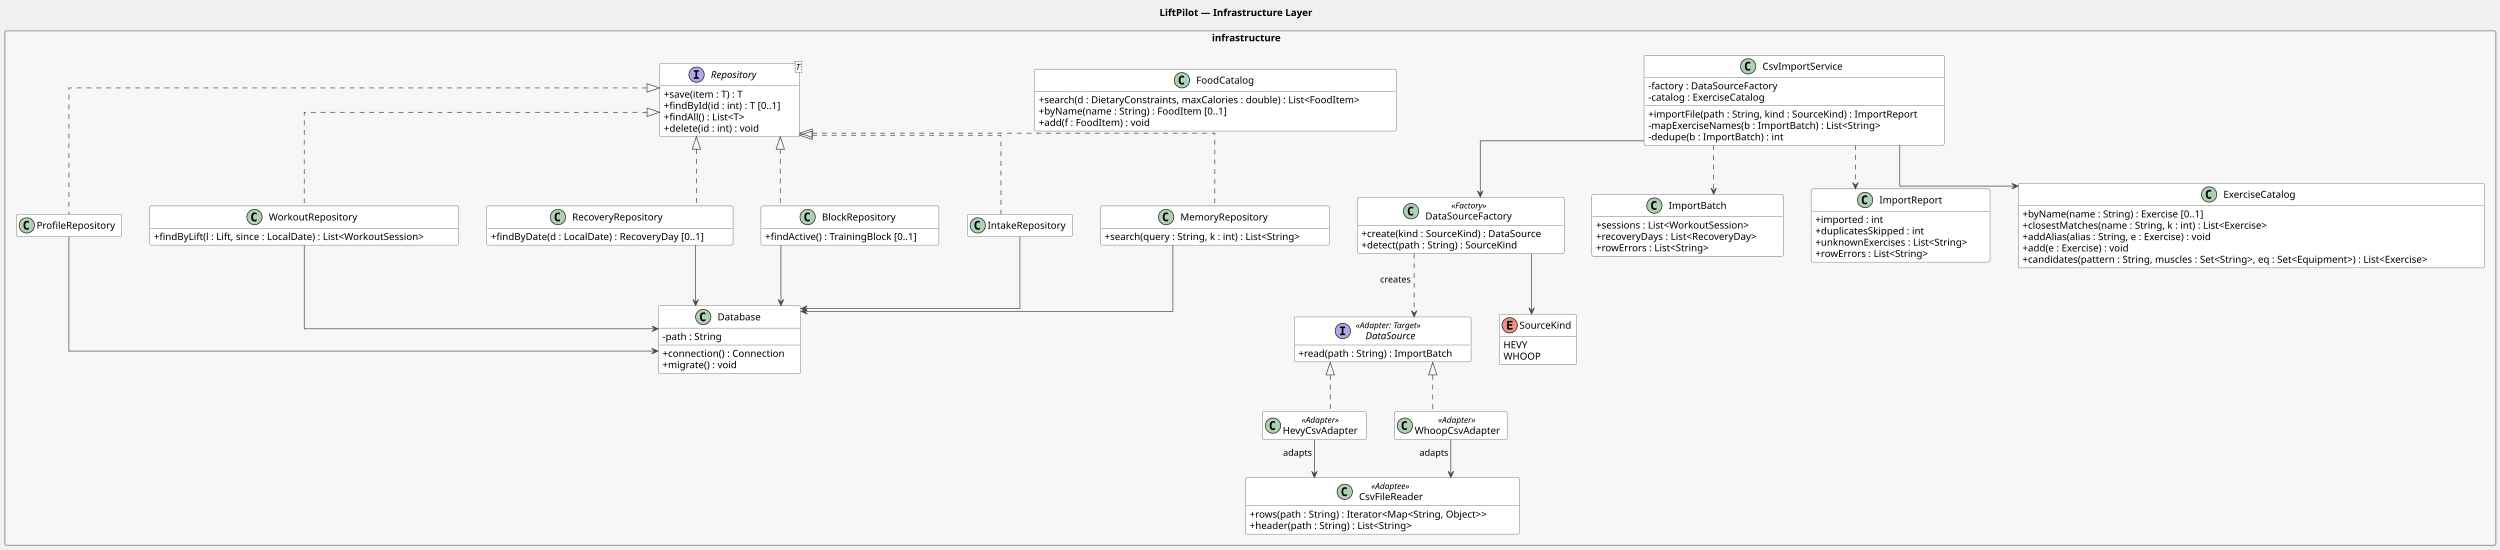
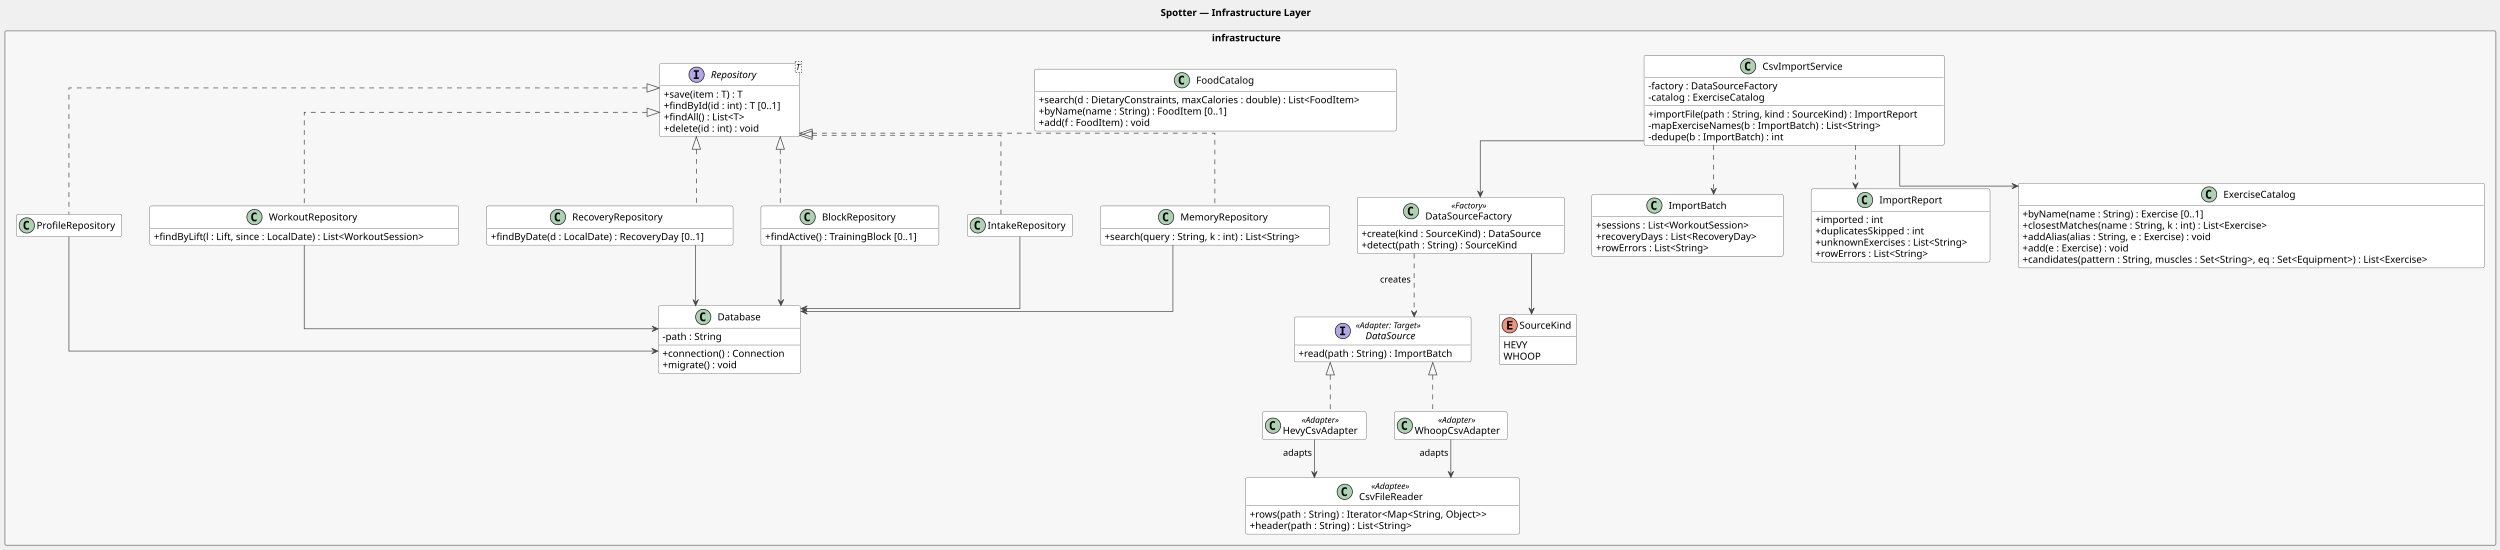
<svg xmlns="http://www.w3.org/2000/svg" contentStyleType="text/css" height="789px" preserveAspectRatio="none" style="width:3591px;height:789px;background:#FFFFFF;" version="1.1" viewBox="0 0 3591 789" width="3591px" zoomAndPan="magnify">
  <defs />
  <g>
-     <text fill="#000000" font-family="sans-serif" font-size="14" font-weight="bold" lengthAdjust="spacing" textLength="246.06" x="1665.47" y="22.995">LiftPilot — Infrastructure Layer</text>
+     <text fill="#000000" font-family="sans-serif" font-size="14" font-weight="bold" lengthAdjust="spacing" textLength="242.894" x="1667.053" y="22.995">Spotter — Infrastructure Layer</text>
    <g id="cluster_infrastructure">
      <rect fill="#F7F7F7" height="739" rx="2.5" ry="2.5" style="stroke:#999999;stroke-width:1.5;" width="3578" x="7" y="44.297" />
      <text fill="#000000" font-family="sans-serif" font-size="14" font-weight="bold" lengthAdjust="spacing" textLength="110.462" x="1740.769" y="59.292">infrastructure</text>
    </g>
    <g id="elem_DataSource">
-       <rect codeLine="487" fill="#FFFFFF" height="64.562" id="DataSource" rx="2.5" ry="2.5" style="stroke:#444444;stroke-width:0.5;" width="254.04" x="1859" y="455.297" />
+       <rect codeLine="515" fill="#FFFFFF" height="64.562" id="DataSource" rx="2.5" ry="2.5" style="stroke:#444444;stroke-width:0.5;" width="254.04" x="1859" y="455.297" />
      <ellipse cx="1928.865" cy="475.43" fill="#B4A7E5" rx="11" ry="11" style="stroke:#181818;stroke-width:1.0;" />
      <path d="M1924.787,471.195 L1924.787,469.039 L1932.177,469.039 L1932.177,471.195 L1929.708,471.195 L1929.708,479.273 L1932.177,479.273 L1932.177,481.43 L1924.787,481.43 L1924.787,479.273 L1927.255,479.273 L1927.255,471.195 L1924.787,471.195 Z " fill="#000000" />
      <text fill="#000000" font-family="sans-serif" font-size="12" font-style="italic" lengthAdjust="spacing" textLength="109.811" x="1947.365" y="471.435">«Adapter: Target»</text>
      <text fill="#000000" font-family="sans-serif" font-size="14" font-style="italic" lengthAdjust="spacing" textLength="81.819" x="1961.36" y="487.261">DataSource</text>
      <line style="stroke:#444444;stroke-width:0.5;" x1="1860" x2="2112.04" y1="495.562" y2="495.562" />
      <text fill="#000000" font-family="sans-serif" font-size="14" lengthAdjust="spacing" textLength="242.04" x="1865" y="512.558">+read(path : String) : ImportBatch</text>
    </g>
    <g id="elem_HevyCsvAdapter">
-       <rect codeLine="490" fill="#FFFFFF" height="40.266" id="HevyCsvAdapter" rx="2.5" ry="2.5" style="stroke:#444444;stroke-width:0.5;" width="148.853" x="1813.5" y="591.297" />
+       <rect codeLine="518" fill="#FFFFFF" height="40.266" id="HevyCsvAdapter" rx="2.5" ry="2.5" style="stroke:#444444;stroke-width:0.5;" width="148.853" x="1813.5" y="591.297" />
      <ellipse cx="1828.5" cy="611.43" fill="#ADD1B2" rx="11" ry="11" style="stroke:#181818;stroke-width:1.0;" />
      <path d="M1831.469,617.07 Q1830.891,617.367 1830.25,617.508 Q1829.609,617.664 1828.906,617.664 Q1826.406,617.664 1825.078,616.023 Q1823.766,614.367 1823.766,611.242 Q1823.766,608.117 1825.078,606.461 Q1826.406,604.805 1828.906,604.805 Q1829.609,604.805 1830.25,604.961 Q1830.906,605.117 1831.469,605.414 L1831.469,608.133 Q1830.844,607.555 1830.25,607.289 Q1829.656,607.008 1829.031,607.008 Q1827.688,607.008 1827,608.086 Q1826.312,609.148 1826.312,611.242 Q1826.312,613.336 1827,614.414 Q1827.688,615.477 1829.031,615.477 Q1829.656,615.477 1830.25,615.211 Q1830.844,614.93 1831.469,614.352 L1831.469,617.07 Z " fill="#000000" />
      <text fill="#000000" font-family="sans-serif" font-size="12" font-style="italic" lengthAdjust="spacing" textLength="62.631" x="1869.611" y="607.436">«Adapter»</text>
      <text fill="#000000" font-family="sans-serif" font-size="14" lengthAdjust="spacing" textLength="116.853" x="1842.5" y="623.261">HevyCsvAdapter</text>
    </g>
    <g id="elem_WhoopCsvAdapter">
-       <rect codeLine="491" fill="#FFFFFF" height="40.266" id="WhoopCsvAdapter" rx="2.5" ry="2.5" style="stroke:#444444;stroke-width:0.5;" width="161.876" x="2003" y="591.297" />
+       <rect codeLine="519" fill="#FFFFFF" height="40.266" id="WhoopCsvAdapter" rx="2.5" ry="2.5" style="stroke:#444444;stroke-width:0.5;" width="161.876" x="2003" y="591.297" />
      <ellipse cx="2018" cy="611.43" fill="#ADD1B2" rx="11" ry="11" style="stroke:#181818;stroke-width:1.0;" />
      <path d="M2020.969,617.07 Q2020.391,617.367 2019.75,617.508 Q2019.109,617.664 2018.406,617.664 Q2015.906,617.664 2014.578,616.023 Q2013.266,614.367 2013.266,611.242 Q2013.266,608.117 2014.578,606.461 Q2015.906,604.805 2018.406,604.805 Q2019.109,604.805 2019.75,604.961 Q2020.406,605.117 2020.969,605.414 L2020.969,608.133 Q2020.344,607.555 2019.75,607.289 Q2019.156,607.008 2018.531,607.008 Q2017.188,607.008 2016.5,608.086 Q2015.812,609.148 2015.812,611.242 Q2015.812,613.336 2016.5,614.414 Q2017.188,615.477 2018.531,615.477 Q2019.156,615.477 2019.75,615.211 Q2020.344,614.93 2020.969,614.352 L2020.969,617.07 Z " fill="#000000" />
      <text fill="#000000" font-family="sans-serif" font-size="12" font-style="italic" lengthAdjust="spacing" textLength="62.631" x="2065.623" y="607.436">«Adapter»</text>
      <text fill="#000000" font-family="sans-serif" font-size="14" lengthAdjust="spacing" textLength="129.876" x="2032" y="623.261">WhoopCsvAdapter</text>
    </g>
    <g id="elem_CsvFileReader">
-       <rect codeLine="492" fill="#FFFFFF" height="80.859" id="CsvFileReader" rx="2.5" ry="2.5" style="stroke:#444444;stroke-width:0.5;" width="393.685" x="1789" y="686.297" />
+       <rect codeLine="520" fill="#FFFFFF" height="80.859" id="CsvFileReader" rx="2.5" ry="2.5" style="stroke:#444444;stroke-width:0.5;" width="393.685" x="1789" y="686.297" />
      <ellipse cx="1931.604" cy="706.43" fill="#ADD1B2" rx="11" ry="11" style="stroke:#181818;stroke-width:1.0;" />
      <path d="M1934.573,712.07 Q1933.995,712.367 1933.354,712.508 Q1932.714,712.664 1932.011,712.664 Q1929.511,712.664 1928.183,711.023 Q1926.87,709.367 1926.87,706.242 Q1926.87,703.117 1928.183,701.461 Q1929.511,699.805 1932.011,699.805 Q1932.714,699.805 1933.354,699.961 Q1934.011,700.117 1934.573,700.414 L1934.573,703.133 Q1933.948,702.555 1933.354,702.289 Q1932.761,702.008 1932.136,702.008 Q1930.792,702.008 1930.104,703.086 Q1929.417,704.148 1929.417,706.242 Q1929.417,708.336 1930.104,709.414 Q1930.792,710.477 1932.136,710.477 Q1932.761,710.477 1933.354,710.211 Q1933.948,709.93 1934.573,709.352 L1934.573,712.07 Z " fill="#000000" />
      <text fill="#000000" font-family="sans-serif" font-size="12" font-style="italic" lengthAdjust="spacing" textLength="65.08" x="1969.552" y="702.436">«Adaptee»</text>
      <text fill="#000000" font-family="sans-serif" font-size="14" lengthAdjust="spacing" textLength="99.976" x="1952.104" y="718.261">CsvFileReader</text>
      <line style="stroke:#444444;stroke-width:0.5;" x1="1790" x2="2181.685" y1="726.562" y2="726.562" />
      <text fill="#000000" font-family="sans-serif" font-size="14" lengthAdjust="spacing" textLength="381.685" x="1795" y="743.558">+rows(path : String) : Iterator&lt;Map&lt;String, Object&gt;&gt;</text>
      <text fill="#000000" font-family="sans-serif" font-size="14" lengthAdjust="spacing" textLength="262.534" x="1795" y="759.855">+header(path : String) : List&lt;String&gt;</text>
    </g>
    <g id="elem_DataSourceFactory">
-       <rect codeLine="496" fill="#FFFFFF" height="80.859" id="DataSourceFactory" rx="2.5" ry="2.5" style="stroke:#444444;stroke-width:0.5;" width="297.435" x="1949.5" y="283.297" />
+       <rect codeLine="524" fill="#FFFFFF" height="80.859" id="DataSourceFactory" rx="2.5" ry="2.5" style="stroke:#444444;stroke-width:0.5;" width="297.435" x="1949.5" y="283.297" />
      <ellipse cx="2026.845" cy="303.43" fill="#ADD1B2" rx="11" ry="11" style="stroke:#181818;stroke-width:1.0;" />
      <path d="M2029.814,309.07 Q2029.236,309.367 2028.595,309.508 Q2027.955,309.664 2027.252,309.664 Q2024.752,309.664 2023.423,308.023 Q2022.111,306.367 2022.111,303.242 Q2022.111,300.117 2023.423,298.461 Q2024.752,296.805 2027.252,296.805 Q2027.955,296.805 2028.595,296.961 Q2029.252,297.117 2029.814,297.414 L2029.814,300.133 Q2029.189,299.555 2028.595,299.289 Q2028.002,299.008 2027.377,299.008 Q2026.033,299.008 2025.345,300.086 Q2024.658,301.148 2024.658,303.242 Q2024.658,305.336 2025.345,306.414 Q2026.033,307.477 2027.377,307.477 Q2028.002,307.477 2028.595,307.211 Q2029.189,306.93 2029.814,306.352 L2029.814,309.07 Z " fill="#000000" />
      <text fill="#000000" font-family="sans-serif" font-size="12" font-style="italic" lengthAdjust="spacing" textLength="59.748" x="2084.593" y="299.435">«Factory»</text>
      <text fill="#000000" font-family="sans-serif" font-size="14" lengthAdjust="spacing" textLength="134.244" x="2047.345" y="315.261">DataSourceFactory</text>
      <line style="stroke:#444444;stroke-width:0.5;" x1="1950.5" x2="2245.935" y1="323.562" y2="323.562" />
      <text fill="#000000" font-family="sans-serif" font-size="14" lengthAdjust="spacing" textLength="285.435" x="1955.5" y="340.558">+create(kind : SourceKind) : DataSource</text>
      <text fill="#000000" font-family="sans-serif" font-size="14" lengthAdjust="spacing" textLength="247.509" x="1955.5" y="356.854">+detect(path : String) : SourceKind</text>
    </g>
    <g id="elem_SourceKind">
-       <rect codeLine="500" fill="#FFFFFF" height="72.594" id="SourceKind" rx="2.5" ry="2.5" style="stroke:#444444;stroke-width:0.5;" width="111.222" x="2153.5" y="451.297" />
+       <rect codeLine="528" fill="#FFFFFF" height="72.594" id="SourceKind" rx="2.5" ry="2.5" style="stroke:#444444;stroke-width:0.5;" width="111.222" x="2153.5" y="451.297" />
      <ellipse cx="2168.5" cy="467.297" fill="#EB937F" rx="11" ry="11" style="stroke:#181818;stroke-width:1.0;" />
      <path d="M2172.609,473.297 L2164.891,473.297 L2164.891,460.906 L2172.609,460.906 L2172.609,463.062 L2167.344,463.062 L2167.344,465.734 L2172.109,465.734 L2172.109,467.891 L2167.344,467.891 L2167.344,471.141 L2172.609,471.141 L2172.609,473.297 Z " fill="#000000" />
      <text fill="#000000" font-family="sans-serif" font-size="14" lengthAdjust="spacing" textLength="79.222" x="2182.5" y="472.144">SourceKind</text>
      <line style="stroke:#444444;stroke-width:0.5;" x1="2154.5" x2="2263.722" y1="483.297" y2="483.297" />
      <text fill="#000000" font-family="sans-serif" font-size="14" lengthAdjust="spacing" textLength="37.502" x="2159.5" y="500.292">HEVY</text>
      <text fill="#000000" font-family="sans-serif" font-size="14" lengthAdjust="spacing" textLength="54.852" x="2159.5" y="516.589">WHOOP</text>
    </g>
    <g id="elem_ImportBatch">
-       <rect codeLine="504" fill="#FFFFFF" height="88.891" id="ImportBatch" rx="2.5" ry="2.5" style="stroke:#444444;stroke-width:0.5;" width="274.978" x="2286.5" y="279.297" />
+       <rect codeLine="532" fill="#FFFFFF" height="88.891" id="ImportBatch" rx="2.5" ry="2.5" style="stroke:#444444;stroke-width:0.5;" width="274.978" x="2286.5" y="279.297" />
      <ellipse cx="2376.386" cy="295.297" fill="#ADD1B2" rx="11" ry="11" style="stroke:#181818;stroke-width:1.0;" />
      <path d="M2379.354,300.938 Q2378.776,301.234 2378.136,301.375 Q2377.495,301.531 2376.792,301.531 Q2374.292,301.531 2372.964,299.891 Q2371.651,298.234 2371.651,295.109 Q2371.651,291.984 2372.964,290.328 Q2374.292,288.672 2376.792,288.672 Q2377.495,288.672 2378.136,288.828 Q2378.792,288.984 2379.354,289.281 L2379.354,292 Q2378.729,291.422 2378.136,291.156 Q2377.542,290.875 2376.917,290.875 Q2375.573,290.875 2374.886,291.953 Q2374.198,293.016 2374.198,295.109 Q2374.198,297.203 2374.886,298.281 Q2375.573,299.344 2376.917,299.344 Q2377.542,299.344 2378.136,299.078 Q2378.729,298.797 2379.354,298.219 L2379.354,300.938 Z " fill="#000000" />
      <text fill="#000000" font-family="sans-serif" font-size="14" lengthAdjust="spacing" textLength="86.707" x="2396.886" y="300.144">ImportBatch</text>
      <line style="stroke:#444444;stroke-width:0.5;" x1="2287.5" x2="2560.479" y1="311.297" y2="311.297" />
      <text fill="#000000" font-family="sans-serif" font-size="14" lengthAdjust="spacing" textLength="245.014" x="2292.5" y="328.292">+sessions : List&lt;WorkoutSession&gt;</text>
      <text fill="#000000" font-family="sans-serif" font-size="14" lengthAdjust="spacing" textLength="262.978" x="2292.5" y="344.589">+recoveryDays : List&lt;RecoveryDay&gt;</text>
      <text fill="#000000" font-family="sans-serif" font-size="14" lengthAdjust="spacing" textLength="182.807" x="2292.5" y="360.886">+rowErrors : List&lt;String&gt;</text>
    </g>
    <g id="elem_ImportReport">
-       <rect codeLine="509" fill="#FFFFFF" height="105.188" id="ImportReport" rx="2.5" ry="2.5" style="stroke:#444444;stroke-width:0.5;" width="256.966" x="2601.5" y="271.297" />
+       <rect codeLine="537" fill="#FFFFFF" height="105.188" id="ImportReport" rx="2.5" ry="2.5" style="stroke:#444444;stroke-width:0.5;" width="256.966" x="2601.5" y="271.297" />
      <ellipse cx="2678.982" cy="287.297" fill="#ADD1B2" rx="11" ry="11" style="stroke:#181818;stroke-width:1.0;" />
      <path d="M2681.951,292.938 Q2681.373,293.234 2680.732,293.375 Q2680.091,293.531 2679.388,293.531 Q2676.888,293.531 2675.56,291.891 Q2674.248,290.234 2674.248,287.109 Q2674.248,283.984 2675.56,282.328 Q2676.888,280.672 2679.388,280.672 Q2680.091,280.672 2680.732,280.828 Q2681.388,280.984 2681.951,281.281 L2681.951,284 Q2681.326,283.422 2680.732,283.156 Q2680.138,282.875 2679.513,282.875 Q2678.169,282.875 2677.482,283.953 Q2676.794,285.016 2676.794,287.109 Q2676.794,289.203 2677.482,290.281 Q2678.169,291.344 2679.513,291.344 Q2680.138,291.344 2680.732,291.078 Q2681.326,290.797 2681.951,290.219 L2681.951,292.938 Z " fill="#000000" />
      <text fill="#000000" font-family="sans-serif" font-size="14" lengthAdjust="spacing" textLength="93.502" x="2699.482" y="292.144">ImportReport</text>
      <line style="stroke:#444444;stroke-width:0.5;" x1="2602.5" x2="2857.466" y1="303.297" y2="303.297" />
      <text fill="#000000" font-family="sans-serif" font-size="14" lengthAdjust="spacing" textLength="107.324" x="2607.5" y="320.292">+imported : int</text>
      <text fill="#000000" font-family="sans-serif" font-size="14" lengthAdjust="spacing" textLength="171.856" x="2607.5" y="336.589">+duplicatesSkipped : int</text>
      <text fill="#000000" font-family="sans-serif" font-size="14" lengthAdjust="spacing" textLength="244.966" x="2607.5" y="352.886">+unknownExercises : List&lt;String&gt;</text>
      <text fill="#000000" font-family="sans-serif" font-size="14" lengthAdjust="spacing" textLength="182.807" x="2607.5" y="369.183">+rowErrors : List&lt;String&gt;</text>
    </g>
    <g id="elem_CsvImportService">
-       <rect codeLine="515" fill="#FFFFFF" height="129.484" id="CsvImportService" rx="2.5" ry="2.5" style="stroke:#444444;stroke-width:0.5;" width="431.166" x="2361.5" y="79.297" />
+       <rect codeLine="543" fill="#FFFFFF" height="129.484" id="CsvImportService" rx="2.5" ry="2.5" style="stroke:#444444;stroke-width:0.5;" width="431.166" x="2361.5" y="79.297" />
      <ellipse cx="2511.053" cy="95.297" fill="#ADD1B2" rx="11" ry="11" style="stroke:#181818;stroke-width:1.0;" />
      <path d="M2514.022,100.938 Q2513.444,101.234 2512.803,101.375 Q2512.163,101.531 2511.459,101.531 Q2508.959,101.531 2507.631,99.891 Q2506.319,98.234 2506.319,95.109 Q2506.319,91.984 2507.631,90.328 Q2508.959,88.672 2511.459,88.672 Q2512.163,88.672 2512.803,88.828 Q2513.459,88.984 2514.022,89.281 L2514.022,92 Q2513.397,91.422 2512.803,91.156 Q2512.209,90.875 2511.584,90.875 Q2510.241,90.875 2509.553,91.953 Q2508.866,93.016 2508.866,95.109 Q2508.866,97.203 2509.553,98.281 Q2510.241,99.344 2511.584,99.344 Q2512.209,99.344 2512.803,99.078 Q2513.397,98.797 2514.022,98.219 L2514.022,100.938 Z " fill="#000000" />
      <text fill="#000000" font-family="sans-serif" font-size="14" lengthAdjust="spacing" textLength="123.56" x="2531.553" y="100.144">CsvImportService</text>
      <line style="stroke:#444444;stroke-width:0.5;" x1="2362.5" x2="2791.666" y1="111.297" y2="111.297" />
      <text fill="#000000" font-family="sans-serif" font-size="14" lengthAdjust="spacing" textLength="202.214" x="2367.5" y="128.292">-factory : DataSourceFactory</text>
      <text fill="#000000" font-family="sans-serif" font-size="14" lengthAdjust="spacing" textLength="183.114" x="2367.5" y="144.589">-catalog : ExerciseCatalog</text>
      <line style="stroke:#444444;stroke-width:0.5;" x1="2362.5" x2="2791.666" y1="151.891" y2="151.891" />
      <text fill="#000000" font-family="sans-serif" font-size="14" lengthAdjust="spacing" textLength="419.166" x="2367.5" y="168.886">+importFile(path : String, kind : SourceKind) : ImportReport</text>
      <text fill="#000000" font-family="sans-serif" font-size="14" lengthAdjust="spacing" textLength="367.213" x="2367.5" y="185.183">-mapExerciseNames(b : ImportBatch) : List&lt;String&gt;</text>
      <text fill="#000000" font-family="sans-serif" font-size="14" lengthAdjust="spacing" textLength="209.815" x="2367.5" y="201.48">-dedupe(b : ImportBatch) : int</text>
    </g>
    <g id="elem_ExerciseCatalog">
-       <rect codeLine="522" fill="#FFFFFF" height="121.484" id="ExerciseCatalog" rx="2.5" ry="2.5" style="stroke:#444444;stroke-width:0.5;" width="669.583" x="2899" y="263.297" />
+       <rect codeLine="550" fill="#FFFFFF" height="121.484" id="ExerciseCatalog" rx="2.5" ry="2.5" style="stroke:#444444;stroke-width:0.5;" width="669.583" x="2899" y="263.297" />
      <ellipse cx="3173.162" cy="279.297" fill="#ADD1B2" rx="11" ry="11" style="stroke:#181818;stroke-width:1.0;" />
      <path d="M3176.131,284.938 Q3175.553,285.234 3174.912,285.375 Q3174.271,285.531 3173.568,285.531 Q3171.068,285.531 3169.74,283.891 Q3168.428,282.234 3168.428,279.109 Q3168.428,275.984 3169.74,274.328 Q3171.068,272.672 3173.568,272.672 Q3174.271,272.672 3174.912,272.828 Q3175.568,272.984 3176.131,273.281 L3176.131,276 Q3175.506,275.422 3174.912,275.156 Q3174.318,274.875 3173.693,274.875 Q3172.35,274.875 3171.662,275.953 Q3170.975,277.016 3170.975,279.109 Q3170.975,281.203 3171.662,282.281 Q3172.35,283.344 3173.693,283.344 Q3174.318,283.344 3174.912,283.078 Q3175.506,282.797 3176.131,282.219 L3176.131,284.938 Z " fill="#000000" />
      <text fill="#000000" font-family="sans-serif" font-size="14" lengthAdjust="spacing" textLength="112.759" x="3193.662" y="284.144">ExerciseCatalog</text>
      <line style="stroke:#444444;stroke-width:0.5;" x1="2900" x2="3567.583" y1="295.297" y2="295.297" />
      <text fill="#000000" font-family="sans-serif" font-size="14" lengthAdjust="spacing" textLength="290.931" x="2905" y="312.292">+byName(name : String) : Exercise [0..1]</text>
      <text fill="#000000" font-family="sans-serif" font-size="14" lengthAdjust="spacing" textLength="394.646" x="2905" y="328.589">+closestMatches(name : String, k : int) : List&lt;Exercise&gt;</text>
      <text fill="#000000" font-family="sans-serif" font-size="14" lengthAdjust="spacing" textLength="303.235" x="2905" y="344.886">+addAlias(alias : String, e : Exercise) : void</text>
      <text fill="#000000" font-family="sans-serif" font-size="14" lengthAdjust="spacing" textLength="173.476" x="2905" y="361.183">+add(e : Exercise) : void</text>
      <text fill="#000000" font-family="sans-serif" font-size="14" lengthAdjust="spacing" textLength="657.583" x="2905" y="377.479">+candidates(pattern : String, muscles : Set&lt;String&gt;, eq : Set&lt;Equipment&gt;) : List&lt;Exercise&gt;</text>
    </g>
    <g id="elem_FoodCatalog">
-       <rect codeLine="529" fill="#FFFFFF" height="88.891" id="FoodCatalog" rx="2.5" ry="2.5" style="stroke:#444444;stroke-width:0.5;" width="519.828" x="1486" y="99.297" />
+       <rect codeLine="557" fill="#FFFFFF" height="88.891" id="FoodCatalog" rx="2.5" ry="2.5" style="stroke:#444444;stroke-width:0.5;" width="519.828" x="1486" y="99.297" />
      <ellipse cx="1697.747" cy="115.297" fill="#ADD1B2" rx="11" ry="11" style="stroke:#181818;stroke-width:1.0;" />
      <path d="M1700.715,120.938 Q1700.137,121.234 1699.497,121.375 Q1698.856,121.531 1698.153,121.531 Q1695.653,121.531 1694.325,119.891 Q1693.012,118.234 1693.012,115.109 Q1693.012,111.984 1694.325,110.328 Q1695.653,108.672 1698.153,108.672 Q1698.856,108.672 1699.497,108.828 Q1700.153,108.984 1700.715,109.281 L1700.715,112 Q1700.09,111.422 1699.497,111.156 Q1698.903,110.875 1698.278,110.875 Q1696.934,110.875 1696.247,111.953 Q1695.559,113.016 1695.559,115.109 Q1695.559,117.203 1696.247,118.281 Q1696.934,119.344 1698.278,119.344 Q1698.903,119.344 1699.497,119.078 Q1700.09,118.797 1700.715,118.219 L1700.715,120.938 Z " fill="#000000" />
      <text fill="#000000" font-family="sans-serif" font-size="14" lengthAdjust="spacing" textLength="87.835" x="1718.247" y="120.144">FoodCatalog</text>
      <line style="stroke:#444444;stroke-width:0.5;" x1="1487" x2="2004.828" y1="131.297" y2="131.297" />
      <text fill="#000000" font-family="sans-serif" font-size="14" lengthAdjust="spacing" textLength="507.828" x="1492" y="148.292">+search(d : DietaryConstraints, maxCalories : double) : List&lt;FoodItem&gt;</text>
      <text fill="#000000" font-family="sans-serif" font-size="14" lengthAdjust="spacing" textLength="297.876" x="1492" y="164.589">+byName(name : String) : FoodItem [0..1]</text>
      <text fill="#000000" font-family="sans-serif" font-size="14" lengthAdjust="spacing" textLength="176.736" x="1492" y="180.886">+add(f : FoodItem) : void</text>
    </g>
    <g id="elem_Repository">
-       <rect codeLine="534" fill="#FFFFFF" height="105.188" id="Repository" rx="2.5" ry="2.5" style="stroke:#444444;stroke-width:0.5;" width="201.041" x="947.5" y="91.297" />
+       <rect codeLine="562" fill="#FFFFFF" height="105.188" id="Repository" rx="2.5" ry="2.5" style="stroke:#444444;stroke-width:0.5;" width="201.041" x="947.5" y="91.297" />
      <ellipse cx="1000.569" cy="107.297" fill="#B4A7E5" rx="11" ry="11" style="stroke:#181818;stroke-width:1.0;" />
      <path d="M996.491,103.062 L996.491,100.906 L1003.882,100.906 L1003.882,103.062 L1001.413,103.062 L1001.413,111.141 L1003.882,111.141 L1003.882,113.297 L996.491,113.297 L996.491,111.141 L998.96,111.141 L998.96,103.062 L996.491,103.062 Z " fill="#000000" />
      <text fill="#000000" font-family="sans-serif" font-size="14" font-style="italic" lengthAdjust="spacing" textLength="75.072" x="1021.069" y="112.144">Repository</text>
      <rect fill="#FFFFFF" height="15.969" style="stroke:#444444;stroke-width:1.0;stroke-dasharray:2.0,2.0;" width="9.33" x="1142.211" y="88.297" />
      <text fill="#000000" font-family="sans-serif" font-size="12" font-style="italic" lengthAdjust="spacing" textLength="7.33" x="1143.211" y="100.436">T</text>
      <line style="stroke:#444444;stroke-width:0.5;" x1="948.5" x2="1147.541" y1="123.297" y2="123.297" />
      <text fill="#000000" font-family="sans-serif" font-size="14" lengthAdjust="spacing" textLength="131.394" x="953.5" y="140.292">+save(item : T) : T</text>
      <text fill="#000000" font-family="sans-serif" font-size="14" lengthAdjust="spacing" textLength="189.041" x="953.5" y="156.589">+findById(id : int) : T [0..1]</text>
      <text fill="#000000" font-family="sans-serif" font-size="14" lengthAdjust="spacing" textLength="136.691" x="953.5" y="172.886">+findAll() : List&lt;T&gt;</text>
      <text fill="#000000" font-family="sans-serif" font-size="14" lengthAdjust="spacing" textLength="154.649" x="953.5" y="189.183">+delete(id : int) : void</text>
    </g>
    <g id="elem_Database">
-       <rect codeLine="540" fill="#FFFFFF" height="96.891" id="Database" rx="2.5" ry="2.5" style="stroke:#444444;stroke-width:0.5;" width="204.623" x="945.5" y="439.297" />
+       <rect codeLine="568" fill="#FFFFFF" height="96.891" id="Database" rx="2.5" ry="2.5" style="stroke:#444444;stroke-width:0.5;" width="204.623" x="945.5" y="439.297" />
      <ellipse cx="1010.161" cy="455.297" fill="#ADD1B2" rx="11" ry="11" style="stroke:#181818;stroke-width:1.0;" />
      <path d="M1013.13,460.938 Q1012.552,461.234 1011.911,461.375 Q1011.27,461.531 1010.567,461.531 Q1008.067,461.531 1006.739,459.891 Q1005.427,458.234 1005.427,455.109 Q1005.427,451.984 1006.739,450.328 Q1008.067,448.672 1010.567,448.672 Q1011.27,448.672 1011.911,448.828 Q1012.567,448.984 1013.13,449.281 L1013.13,452 Q1012.505,451.422 1011.911,451.156 Q1011.317,450.875 1010.692,450.875 Q1009.349,450.875 1008.661,451.953 Q1007.974,453.016 1007.974,455.109 Q1007.974,457.203 1008.661,458.281 Q1009.349,459.344 1010.692,459.344 Q1011.317,459.344 1011.911,459.078 Q1012.505,458.797 1013.13,458.219 L1013.13,460.938 Z " fill="#000000" />
      <text fill="#000000" font-family="sans-serif" font-size="14" lengthAdjust="spacing" textLength="66.801" x="1030.661" y="460.144">Database</text>
      <line style="stroke:#444444;stroke-width:0.5;" x1="946.5" x2="1149.123" y1="471.297" y2="471.297" />
      <text fill="#000000" font-family="sans-serif" font-size="14" lengthAdjust="spacing" textLength="92.278" x="951.5" y="488.292">-path : String</text>
      <line style="stroke:#444444;stroke-width:0.5;" x1="946.5" x2="1149.123" y1="495.594" y2="495.594" />
      <text fill="#000000" font-family="sans-serif" font-size="14" lengthAdjust="spacing" textLength="192.623" x="951.5" y="512.589">+connection() : Connection</text>
      <text fill="#000000" font-family="sans-serif" font-size="14" lengthAdjust="spacing" textLength="120.75" x="951.5" y="528.886">+migrate() : void</text>
    </g>
    <g id="elem_ProfileRepository">
-       <rect codeLine="545" fill="#FFFFFF" height="32" id="ProfileRepository" rx="2.5" ry="2.5" style="stroke:#444444;stroke-width:0.5;" width="151.157" x="23.5" y="307.797" />
+       <rect codeLine="573" fill="#FFFFFF" height="32" id="ProfileRepository" rx="2.5" ry="2.5" style="stroke:#444444;stroke-width:0.5;" width="151.157" x="23.5" y="307.797" />
      <ellipse cx="38.5" cy="323.797" fill="#ADD1B2" rx="11" ry="11" style="stroke:#181818;stroke-width:1.0;" />
      <path d="M41.469,329.438 Q40.891,329.734 40.25,329.875 Q39.609,330.031 38.906,330.031 Q36.406,330.031 35.078,328.391 Q33.766,326.734 33.766,323.609 Q33.766,320.484 35.078,318.828 Q36.406,317.172 38.906,317.172 Q39.609,317.172 40.25,317.328 Q40.906,317.484 41.469,317.781 L41.469,320.5 Q40.844,319.922 40.25,319.656 Q39.656,319.375 39.031,319.375 Q37.688,319.375 37,320.453 Q36.312,321.516 36.312,323.609 Q36.312,325.703 37,326.781 Q37.688,327.844 39.031,327.844 Q39.656,327.844 40.25,327.578 Q40.844,327.297 41.469,326.719 L41.469,329.438 Z " fill="#000000" />
      <text fill="#000000" font-family="sans-serif" font-size="14" lengthAdjust="spacing" textLength="119.157" x="52.5" y="328.644">ProfileRepository</text>
    </g>
    <g id="elem_WorkoutRepository">
-       <rect codeLine="546" fill="#FFFFFF" height="56.297" id="WorkoutRepository" rx="2.5" ry="2.5" style="stroke:#444444;stroke-width:0.5;" width="443.888" x="215" y="295.797" />
+       <rect codeLine="574" fill="#FFFFFF" height="56.297" id="WorkoutRepository" rx="2.5" ry="2.5" style="stroke:#444444;stroke-width:0.5;" width="443.888" x="215" y="295.797" />
      <ellipse cx="365.558" cy="311.797" fill="#ADD1B2" rx="11" ry="11" style="stroke:#181818;stroke-width:1.0;" />
      <path d="M368.527,317.438 Q367.949,317.734 367.308,317.875 Q366.668,318.031 365.964,318.031 Q363.464,318.031 362.136,316.391 Q360.824,314.734 360.824,311.609 Q360.824,308.484 362.136,306.828 Q363.464,305.172 365.964,305.172 Q366.668,305.172 367.308,305.328 Q367.964,305.484 368.527,305.781 L368.527,308.5 Q367.902,307.922 367.308,307.656 Q366.714,307.375 366.089,307.375 Q364.746,307.375 364.058,308.453 Q363.371,309.516 363.371,311.609 Q363.371,313.703 364.058,314.781 Q364.746,315.844 366.089,315.844 Q366.714,315.844 367.308,315.578 Q367.902,315.297 368.527,314.719 L368.527,317.438 Z " fill="#000000" />
      <text fill="#000000" font-family="sans-serif" font-size="14" lengthAdjust="spacing" textLength="134.272" x="386.058" y="316.644">WorkoutRepository</text>
      <line style="stroke:#444444;stroke-width:0.5;" x1="216" x2="657.888" y1="327.797" y2="327.797" />
      <text fill="#000000" font-family="sans-serif" font-size="14" lengthAdjust="spacing" textLength="431.888" x="221" y="344.792">+findByLift(l : Lift, since : LocalDate) : List&lt;WorkoutSession&gt;</text>
    </g>
    <g id="elem_RecoveryRepository">
-       <rect codeLine="549" fill="#FFFFFF" height="56.297" id="RecoveryRepository" rx="2.5" ry="2.5" style="stroke:#444444;stroke-width:0.5;" width="353.975" x="699" y="295.797" />
+       <rect codeLine="577" fill="#FFFFFF" height="56.297" id="RecoveryRepository" rx="2.5" ry="2.5" style="stroke:#444444;stroke-width:0.5;" width="353.975" x="699" y="295.797" />
      <ellipse cx="801.43" cy="311.797" fill="#ADD1B2" rx="11" ry="11" style="stroke:#181818;stroke-width:1.0;" />
      <path d="M804.398,317.438 Q803.82,317.734 803.18,317.875 Q802.539,318.031 801.836,318.031 Q799.336,318.031 798.008,316.391 Q796.695,314.734 796.695,311.609 Q796.695,308.484 798.008,306.828 Q799.336,305.172 801.836,305.172 Q802.539,305.172 803.18,305.328 Q803.836,305.484 804.398,305.781 L804.398,308.5 Q803.773,307.922 803.18,307.656 Q802.586,307.375 801.961,307.375 Q800.617,307.375 799.93,308.453 Q799.242,309.516 799.242,311.609 Q799.242,313.703 799.93,314.781 Q800.617,315.844 801.961,315.844 Q802.586,315.844 803.18,315.578 Q803.773,315.297 804.398,314.719 L804.398,317.438 Z " fill="#000000" />
      <text fill="#000000" font-family="sans-serif" font-size="14" lengthAdjust="spacing" textLength="140.615" x="821.93" y="316.644">RecoveryRepository</text>
      <line style="stroke:#444444;stroke-width:0.5;" x1="700" x2="1051.975" y1="327.797" y2="327.797" />
      <text fill="#000000" font-family="sans-serif" font-size="14" lengthAdjust="spacing" textLength="341.975" x="705" y="344.792">+findByDate(d : LocalDate) : RecoveryDay [0..1]</text>
    </g>
    <g id="elem_BlockRepository">
-       <rect codeLine="552" fill="#FFFFFF" height="56.297" id="BlockRepository" rx="2.5" ry="2.5" style="stroke:#444444;stroke-width:0.5;" width="255.653" x="1093" y="295.797" />
+       <rect codeLine="580" fill="#FFFFFF" height="56.297" id="BlockRepository" rx="2.5" ry="2.5" style="stroke:#444444;stroke-width:0.5;" width="255.653" x="1093" y="295.797" />
      <ellipse cx="1160.108" cy="311.797" fill="#ADD1B2" rx="11" ry="11" style="stroke:#181818;stroke-width:1.0;" />
      <path d="M1163.077,317.438 Q1162.499,317.734 1161.858,317.875 Q1161.218,318.031 1160.515,318.031 Q1158.015,318.031 1156.687,316.391 Q1155.374,314.734 1155.374,311.609 Q1155.374,308.484 1156.687,306.828 Q1158.015,305.172 1160.515,305.172 Q1161.218,305.172 1161.858,305.328 Q1162.515,305.484 1163.077,305.781 L1163.077,308.5 Q1162.452,307.922 1161.858,307.656 Q1161.265,307.375 1160.64,307.375 Q1159.296,307.375 1158.608,308.453 Q1157.921,309.516 1157.921,311.609 Q1157.921,313.703 1158.608,314.781 Q1159.296,315.844 1160.64,315.844 Q1161.265,315.844 1161.858,315.578 Q1162.452,315.297 1163.077,314.719 L1163.077,317.438 Z " fill="#000000" />
      <text fill="#000000" font-family="sans-serif" font-size="14" lengthAdjust="spacing" textLength="112.936" x="1180.608" y="316.644">BlockRepository</text>
      <line style="stroke:#444444;stroke-width:0.5;" x1="1094" x2="1347.653" y1="327.797" y2="327.797" />
      <text fill="#000000" font-family="sans-serif" font-size="14" lengthAdjust="spacing" textLength="243.653" x="1099" y="344.792">+findActive() : TrainingBlock [0..1]</text>
    </g>
    <g id="elem_IntakeRepository">
-       <rect codeLine="555" fill="#FFFFFF" height="32" id="IntakeRepository" rx="2.5" ry="2.5" style="stroke:#444444;stroke-width:0.5;" width="150.863" x="1389.5" y="307.797" />
+       <rect codeLine="583" fill="#FFFFFF" height="32" id="IntakeRepository" rx="2.5" ry="2.5" style="stroke:#444444;stroke-width:0.5;" width="150.863" x="1389.5" y="307.797" />
      <ellipse cx="1404.5" cy="323.797" fill="#ADD1B2" rx="11" ry="11" style="stroke:#181818;stroke-width:1.0;" />
      <path d="M1407.469,329.438 Q1406.891,329.734 1406.25,329.875 Q1405.609,330.031 1404.906,330.031 Q1402.406,330.031 1401.078,328.391 Q1399.766,326.734 1399.766,323.609 Q1399.766,320.484 1401.078,318.828 Q1402.406,317.172 1404.906,317.172 Q1405.609,317.172 1406.25,317.328 Q1406.906,317.484 1407.469,317.781 L1407.469,320.5 Q1406.844,319.922 1406.25,319.656 Q1405.656,319.375 1405.031,319.375 Q1403.688,319.375 1403,320.453 Q1402.312,321.516 1402.312,323.609 Q1402.312,325.703 1403,326.781 Q1403.688,327.844 1405.031,327.844 Q1405.656,327.844 1406.25,327.578 Q1406.844,327.297 1407.469,326.719 L1407.469,329.438 Z " fill="#000000" />
      <text fill="#000000" font-family="sans-serif" font-size="14" lengthAdjust="spacing" textLength="118.863" x="1418.5" y="328.644">IntakeRepository</text>
    </g>
    <g id="elem_MemoryRepository">
-       <rect codeLine="556" fill="#FFFFFF" height="56.297" id="MemoryRepository" rx="2.5" ry="2.5" style="stroke:#444444;stroke-width:0.5;" width="329.488" x="1580.5" y="295.797" />
+       <rect codeLine="584" fill="#FFFFFF" height="56.297" id="MemoryRepository" rx="2.5" ry="2.5" style="stroke:#444444;stroke-width:0.5;" width="329.488" x="1580.5" y="295.797" />
      <ellipse cx="1674.99" cy="311.797" fill="#ADD1B2" rx="11" ry="11" style="stroke:#181818;stroke-width:1.0;" />
      <path d="M1677.958,317.438 Q1677.38,317.734 1676.74,317.875 Q1676.099,318.031 1675.396,318.031 Q1672.896,318.031 1671.568,316.391 Q1670.255,314.734 1670.255,311.609 Q1670.255,308.484 1671.568,306.828 Q1672.896,305.172 1675.396,305.172 Q1676.099,305.172 1676.74,305.328 Q1677.396,305.484 1677.958,305.781 L1677.958,308.5 Q1677.333,307.922 1676.74,307.656 Q1676.146,307.375 1675.521,307.375 Q1674.177,307.375 1673.49,308.453 Q1672.802,309.516 1672.802,311.609 Q1672.802,313.703 1673.49,314.781 Q1674.177,315.844 1675.521,315.844 Q1676.146,315.844 1676.74,315.578 Q1677.333,315.297 1677.958,314.719 L1677.958,317.438 Z " fill="#000000" />
      <text fill="#000000" font-family="sans-serif" font-size="14" lengthAdjust="spacing" textLength="132.009" x="1695.49" y="316.644">MemoryRepository</text>
      <line style="stroke:#444444;stroke-width:0.5;" x1="1581.5" x2="1908.988" y1="327.797" y2="327.797" />
      <text fill="#000000" font-family="sans-serif" font-size="14" lengthAdjust="spacing" textLength="317.488" x="1586.5" y="344.792">+search(query : String, k : int) : List&lt;String&gt;</text>
    </g>
    <g id="link_DataSource_HevyCsvAdapter">
-       <path codeLine="671" d="M1910.75,538.567 C1910.75,561.007 1910.75,572.047 1910.75,591.157 " fill="none" id="DataSource-backto-HevyCsvAdapter" style="stroke:#444444;stroke-width:1.0;stroke-dasharray:7.0,7.0;" />
+       <path codeLine="704" d="M1910.75,538.567 C1910.75,561.007 1910.75,572.047 1910.75,591.157 " fill="none" id="DataSource-backto-HevyCsvAdapter" style="stroke:#444444;stroke-width:1.0;stroke-dasharray:7.0,7.0;" />
      <polygon fill="none" points="1910.75,520.567,1904.75,538.567,1916.75,538.567,1910.75,520.567" style="stroke:#444444;stroke-width:1.0;" />
    </g>
    <g id="link_DataSource_WhoopCsvAdapter">
-       <path codeLine="672" d="M2058,538.567 C2058,561.007 2058,572.047 2058,591.157 " fill="none" id="DataSource-backto-WhoopCsvAdapter" style="stroke:#444444;stroke-width:1.0;stroke-dasharray:7.0,7.0;" />
+       <path codeLine="705" d="M2058,538.567 C2058,561.007 2058,572.047 2058,591.157 " fill="none" id="DataSource-backto-WhoopCsvAdapter" style="stroke:#444444;stroke-width:1.0;stroke-dasharray:7.0,7.0;" />
      <polygon fill="none" points="2058,520.567,2052,538.567,2064,538.567,2058,520.567" style="stroke:#444444;stroke-width:1.0;" />
    </g>
    <g id="link_HevyCsvAdapter_CsvFileReader">
-       <path codeLine="673" d="M1888,631.417 C1888,646.407 1888,661.397 1888,679.877 " fill="none" id="HevyCsvAdapter-to-CsvFileReader" style="stroke:#444444;stroke-width:1.0;" />
+       <path codeLine="706" d="M1888,631.417 C1888,646.407 1888,661.397 1888,679.877 " fill="none" id="HevyCsvAdapter-to-CsvFileReader" style="stroke:#444444;stroke-width:1.0;" />
      <polygon fill="#444444" points="1888,685.877,1892,676.877,1888,680.877,1884,676.877,1888,685.877" style="stroke:#444444;stroke-width:1.0;" />
      <text fill="#000000" font-family="sans-serif" font-size="13" lengthAdjust="spacing" textLength="44.307" x="1843" y="654.714">adapts</text>
    </g>
    <g id="link_WhoopCsvAdapter_CsvFileReader">
-       <path codeLine="674" d="M2084,631.417 C2084,646.407 2084,661.397 2084,679.877 " fill="none" id="WhoopCsvAdapter-to-CsvFileReader" style="stroke:#444444;stroke-width:1.0;" />
+       <path codeLine="707" d="M2084,631.417 C2084,646.407 2084,661.397 2084,679.877 " fill="none" id="WhoopCsvAdapter-to-CsvFileReader" style="stroke:#444444;stroke-width:1.0;" />
      <polygon fill="#444444" points="2084,685.877,2088,676.877,2084,680.877,2080,676.877,2084,685.877" style="stroke:#444444;stroke-width:1.0;" />
      <text fill="#000000" font-family="sans-serif" font-size="13" lengthAdjust="spacing" textLength="44.307" x="2039" y="654.714">adapts</text>
    </g>
    <g id="link_DataSourceFactory_DataSource">
-       <path codeLine="675" d="M2031.25,364.337 C2031.25,392.317 2031.25,423.037 2031.25,449.147 " fill="none" id="DataSourceFactory-to-DataSource" style="stroke:#444444;stroke-width:1.0;stroke-dasharray:7.0,7.0;" />
+       <path codeLine="708" d="M2031.25,364.337 C2031.25,392.317 2031.25,423.037 2031.25,449.147 " fill="none" id="DataSourceFactory-to-DataSource" style="stroke:#444444;stroke-width:1.0;stroke-dasharray:7.0,7.0;" />
      <polygon fill="#444444" points="2031.25,455.147,2035.25,446.147,2031.25,450.147,2027.25,446.147,2031.25,455.147" style="stroke:#444444;stroke-width:1.0;" />
      <text fill="#000000" font-family="sans-serif" font-size="13" lengthAdjust="spacing" textLength="48.325" x="1982.25" y="405.804">creates</text>
    </g>
    <g id="link_DataSourceFactory_SourceKind">
-       <path codeLine="676" d="M2200,364.337 C2200,390.897 2200,419.327 2200,445.077 " fill="none" id="DataSourceFactory-to-SourceKind" style="stroke:#444444;stroke-width:1.0;" />
+       <path codeLine="709" d="M2200,364.337 C2200,390.897 2200,419.327 2200,445.077 " fill="none" id="DataSourceFactory-to-SourceKind" style="stroke:#444444;stroke-width:1.0;" />
      <polygon fill="#444444" points="2200,451.077,2204,442.077,2200,446.077,2196,442.077,2200,451.077" style="stroke:#444444;stroke-width:1.0;" />
    </g>
    <g id="link_CsvImportService_DataSourceFactory">
-       <path codeLine="677" d="M2361.2,202.297 C2245.41,202.297 2126.25,202.297 2126.25,202.297 C2126.25,202.297 2126.25,241.707 2126.25,276.997 " fill="none" id="CsvImportService-to-DataSourceFactory" style="stroke:#444444;stroke-width:1.0;" />
+       <path codeLine="710" d="M2361.2,202.297 C2245.41,202.297 2126.25,202.297 2126.25,202.297 C2126.25,202.297 2126.25,241.707 2126.25,276.997 " fill="none" id="CsvImportService-to-DataSourceFactory" style="stroke:#444444;stroke-width:1.0;" />
      <polygon fill="#444444" points="2126.25,282.997,2130.25,273.997,2126.25,277.997,2122.25,273.997,2126.25,282.997" style="stroke:#444444;stroke-width:1.0;" />
    </g>
    <g id="link_CsvImportService_ExerciseCatalog">
-       <path codeLine="678" d="M2728.83,208.437 C2728.83,238.317 2728.83,267.297 2728.83,267.297 C2728.83,267.297 2799.34,267.297 2892.8,267.297 " fill="none" id="CsvImportService-to-ExerciseCatalog" style="stroke:#444444;stroke-width:1.0;" />
+       <path codeLine="711" d="M2728.83,208.437 C2728.83,238.317 2728.83,267.297 2728.83,267.297 C2728.83,267.297 2799.34,267.297 2892.8,267.297 " fill="none" id="CsvImportService-to-ExerciseCatalog" style="stroke:#444444;stroke-width:1.0;" />
      <polygon fill="#444444" points="2898.8,267.297,2889.8,263.297,2893.8,267.297,2889.8,271.297,2898.8,267.297" style="stroke:#444444;stroke-width:1.0;" />
    </g>
    <g id="link_CsvImportService_ImportBatch">
-       <path codeLine="679" d="M2461.5,208.527 C2461.5,231.907 2461.5,251.767 2461.5,273.057 " fill="none" id="CsvImportService-to-ImportBatch" style="stroke:#444444;stroke-width:1.0;stroke-dasharray:7.0,7.0;" />
+       <path codeLine="712" d="M2461.5,208.527 C2461.5,231.907 2461.5,251.767 2461.5,273.057 " fill="none" id="CsvImportService-to-ImportBatch" style="stroke:#444444;stroke-width:1.0;stroke-dasharray:7.0,7.0;" />
      <polygon fill="#444444" points="2461.5,279.057,2465.5,270.057,2461.5,274.057,2457.5,270.057,2461.5,279.057" style="stroke:#444444;stroke-width:1.0;" />
    </g>
    <g id="link_CsvImportService_ImportReport">
-       <path codeLine="680" d="M2665.17,208.527 C2665.17,229.087 2665.17,245.567 2665.17,265.167 " fill="none" id="CsvImportService-to-ImportReport" style="stroke:#444444;stroke-width:1.0;stroke-dasharray:7.0,7.0;" />
+       <path codeLine="713" d="M2665.17,208.527 C2665.17,229.087 2665.17,245.567 2665.17,265.167 " fill="none" id="CsvImportService-to-ImportReport" style="stroke:#444444;stroke-width:1.0;stroke-dasharray:7.0,7.0;" />
      <polygon fill="#444444" points="2665.17,271.167,2669.17,262.167,2665.17,266.167,2661.17,262.167,2665.17,271.167" style="stroke:#444444;stroke-width:1.0;" />
    </g>
    <g id="link_Repository_ProfileRepository">
-       <path codeLine="681" d="M929.34,126.297 C685.1,126.297 99,126.297 99,126.297 C99,126.297 99,260.467 99,307.637 " fill="none" id="Repository-backto-ProfileRepository" style="stroke:#444444;stroke-width:1.0;stroke-dasharray:7.0,7.0;" />
+       <path codeLine="714" d="M929.34,126.297 C685.1,126.297 99,126.297 99,126.297 C99,126.297 99,260.467 99,307.637 " fill="none" id="Repository-backto-ProfileRepository" style="stroke:#444444;stroke-width:1.0;stroke-dasharray:7.0,7.0;" />
      <polygon fill="none" points="947.34,126.297,929.34,120.297,929.34,132.297,947.34,126.297" style="stroke:#444444;stroke-width:1.0;" />
    </g>
    <g id="link_Repository_WorkoutRepository">
-       <path codeLine="682" d="M929.45,161.297 C756.01,161.297 437,161.297 437,161.297 C437,161.297 437,248.937 437,295.487 " fill="none" id="Repository-backto-WorkoutRepository" style="stroke:#444444;stroke-width:1.0;stroke-dasharray:7.0,7.0;" />
+       <path codeLine="715" d="M929.45,161.297 C756.01,161.297 437,161.297 437,161.297 C437,161.297 437,248.937 437,295.487 " fill="none" id="Repository-backto-WorkoutRepository" style="stroke:#444444;stroke-width:1.0;stroke-dasharray:7.0,7.0;" />
      <polygon fill="none" points="947.45,161.297,929.45,155.297,929.45,167.297,947.45,161.297" style="stroke:#444444;stroke-width:1.0;" />
    </g>
    <g id="link_Repository_RecoveryRepository">
-       <path codeLine="683" d="M1000.25,214.347 C1000.25,246.827 1000.25,269.227 1000.25,295.727 " fill="none" id="Repository-backto-RecoveryRepository" style="stroke:#444444;stroke-width:1.0;stroke-dasharray:7.0,7.0;" />
+       <path codeLine="716" d="M1000.25,214.347 C1000.25,246.827 1000.25,269.227 1000.25,295.727 " fill="none" id="Repository-backto-RecoveryRepository" style="stroke:#444444;stroke-width:1.0;stroke-dasharray:7.0,7.0;" />
      <polygon fill="none" points="1000.25,196.347,994.25,214.347,1006.25,214.347,1000.25,196.347" style="stroke:#444444;stroke-width:1.0;" />
    </g>
    <g id="link_Repository_BlockRepository">
-       <path codeLine="684" d="M1120.75,214.347 C1120.75,246.827 1120.75,269.227 1120.75,295.727 " fill="none" id="Repository-backto-BlockRepository" style="stroke:#444444;stroke-width:1.0;stroke-dasharray:7.0,7.0;" />
+       <path codeLine="717" d="M1120.75,214.347 C1120.75,246.827 1120.75,269.227 1120.75,295.727 " fill="none" id="Repository-backto-BlockRepository" style="stroke:#444444;stroke-width:1.0;stroke-dasharray:7.0,7.0;" />
      <polygon fill="none" points="1120.75,196.347,1114.75,214.347,1126.75,214.347,1120.75,196.347" style="stroke:#444444;stroke-width:1.0;" />
    </g>
    <g id="link_Repository_IntakeRepository">
-       <path codeLine="685" d="M1166.62,194.297 C1282.1,194.297 1437.75,194.297 1437.75,194.297 C1437.75,194.297 1437.75,272.947 1437.75,307.657 " fill="none" id="Repository-backto-IntakeRepository" style="stroke:#444444;stroke-width:1.0;stroke-dasharray:7.0,7.0;" />
+       <path codeLine="718" d="M1166.62,194.297 C1282.1,194.297 1437.75,194.297 1437.75,194.297 C1437.75,194.297 1437.75,272.947 1437.75,307.657 " fill="none" id="Repository-backto-IntakeRepository" style="stroke:#444444;stroke-width:1.0;stroke-dasharray:7.0,7.0;" />
      <polygon fill="none" points="1148.62,194.297,1166.62,200.297,1166.62,188.297,1148.62,194.297" style="stroke:#444444;stroke-width:1.0;" />
    </g>
    <g id="link_Repository_MemoryRepository">
-       <path codeLine="686" d="M1166.61,191.297 C1359.63,191.297 1745,191.297 1745,191.297 C1745,191.297 1745,256.807 1745,295.697 " fill="none" id="Repository-backto-MemoryRepository" style="stroke:#444444;stroke-width:1.0;stroke-dasharray:7.0,7.0;" />
+       <path codeLine="719" d="M1166.61,191.297 C1359.63,191.297 1745,191.297 1745,191.297 C1745,191.297 1745,256.807 1745,295.697 " fill="none" id="Repository-backto-MemoryRepository" style="stroke:#444444;stroke-width:1.0;stroke-dasharray:7.0,7.0;" />
      <polygon fill="none" points="1148.61,191.297,1166.61,197.297,1166.61,185.297,1148.61,191.297" style="stroke:#444444;stroke-width:1.0;" />
    </g>
    <g id="link_ProfileRepository_Database">
-       <path codeLine="687" d="M99,339.817 C99,383.987 99,504.297 99,504.297 C99,504.297 693.41,504.297 939.09,504.297 " fill="none" id="ProfileRepository-to-Database" style="stroke:#444444;stroke-width:1.0;" />
+       <path codeLine="720" d="M99,339.817 C99,383.987 99,504.297 99,504.297 C99,504.297 693.41,504.297 939.09,504.297 " fill="none" id="ProfileRepository-to-Database" style="stroke:#444444;stroke-width:1.0;" />
      <polygon fill="#444444" points="945.09,504.297,936.09,500.297,940.09,504.297,936.09,508.297,945.09,504.297" style="stroke:#444444;stroke-width:1.0;" />
    </g>
    <g id="link_WorkoutRepository_Database">
-       <path codeLine="688" d="M437,352.077 C437,395.167 437,472.297 437,472.297 C437,472.297 765.35,472.297 939.39,472.297 " fill="none" id="WorkoutRepository-to-Database" style="stroke:#444444;stroke-width:1.0;" />
+       <path codeLine="721" d="M437,352.077 C437,395.167 437,472.297 437,472.297 C437,472.297 765.35,472.297 939.39,472.297 " fill="none" id="WorkoutRepository-to-Database" style="stroke:#444444;stroke-width:1.0;" />
      <polygon fill="#444444" points="945.39,472.297,936.39,468.297,940.39,472.297,936.39,476.297,945.39,472.297" style="stroke:#444444;stroke-width:1.0;" />
    </g>
    <g id="link_RecoveryRepository_Database">
-       <path codeLine="689" d="M999.25,351.987 C999.25,375.897 999.25,404.717 999.25,433.117 " fill="none" id="RecoveryRepository-to-Database" style="stroke:#444444;stroke-width:1.0;" />
+       <path codeLine="722" d="M999.25,351.987 C999.25,375.897 999.25,404.717 999.25,433.117 " fill="none" id="RecoveryRepository-to-Database" style="stroke:#444444;stroke-width:1.0;" />
      <polygon fill="#444444" points="999.25,439.117,1003.25,430.117,999.25,434.117,995.25,430.117,999.25,439.117" style="stroke:#444444;stroke-width:1.0;" />
    </g>
    <g id="link_BlockRepository_Database">
-       <path codeLine="690" d="M1121.75,351.987 C1121.75,375.897 1121.75,404.717 1121.75,433.117 " fill="none" id="BlockRepository-to-Database" style="stroke:#444444;stroke-width:1.0;" />
+       <path codeLine="723" d="M1121.75,351.987 C1121.75,375.897 1121.75,404.717 1121.75,433.117 " fill="none" id="BlockRepository-to-Database" style="stroke:#444444;stroke-width:1.0;" />
      <polygon fill="#444444" points="1121.75,439.117,1125.75,430.117,1121.75,434.117,1117.75,430.117,1121.75,439.117" style="stroke:#444444;stroke-width:1.0;" />
    </g>
    <g id="link_IntakeRepository_Database">
-       <path codeLine="691" d="M1465,339.917 C1465,372.527 1465,443.297 1465,443.297 C1465,443.297 1280.01,443.297 1156.54,443.297 " fill="none" id="IntakeRepository-to-Database" style="stroke:#444444;stroke-width:1.0;" />
+       <path codeLine="724" d="M1465,339.917 C1465,372.527 1465,443.297 1465,443.297 C1465,443.297 1280.01,443.297 1156.54,443.297 " fill="none" id="IntakeRepository-to-Database" style="stroke:#444444;stroke-width:1.0;" />
      <polygon fill="#444444" points="1150.54,443.297,1159.54,447.297,1155.54,443.297,1159.54,439.297,1150.54,443.297" style="stroke:#444444;stroke-width:1.0;" />
    </g>
    <g id="link_MemoryRepository_Database">
-       <path codeLine="692" d="M1684.75,351.817 C1684.75,388.257 1684.75,447.297 1684.75,447.297 C1684.75,447.297 1336.76,447.297 1156.66,447.297 " fill="none" id="MemoryRepository-to-Database" style="stroke:#444444;stroke-width:1.0;" />
+       <path codeLine="725" d="M1684.75,351.817 C1684.75,388.257 1684.75,447.297 1684.75,447.297 C1684.75,447.297 1336.76,447.297 1156.66,447.297 " fill="none" id="MemoryRepository-to-Database" style="stroke:#444444;stroke-width:1.0;" />
      <polygon fill="#444444" points="1150.66,447.297,1159.66,451.297,1155.66,447.297,1159.66,443.297,1150.66,447.297" style="stroke:#444444;stroke-width:1.0;" />
    </g>
  </g>
</svg>
